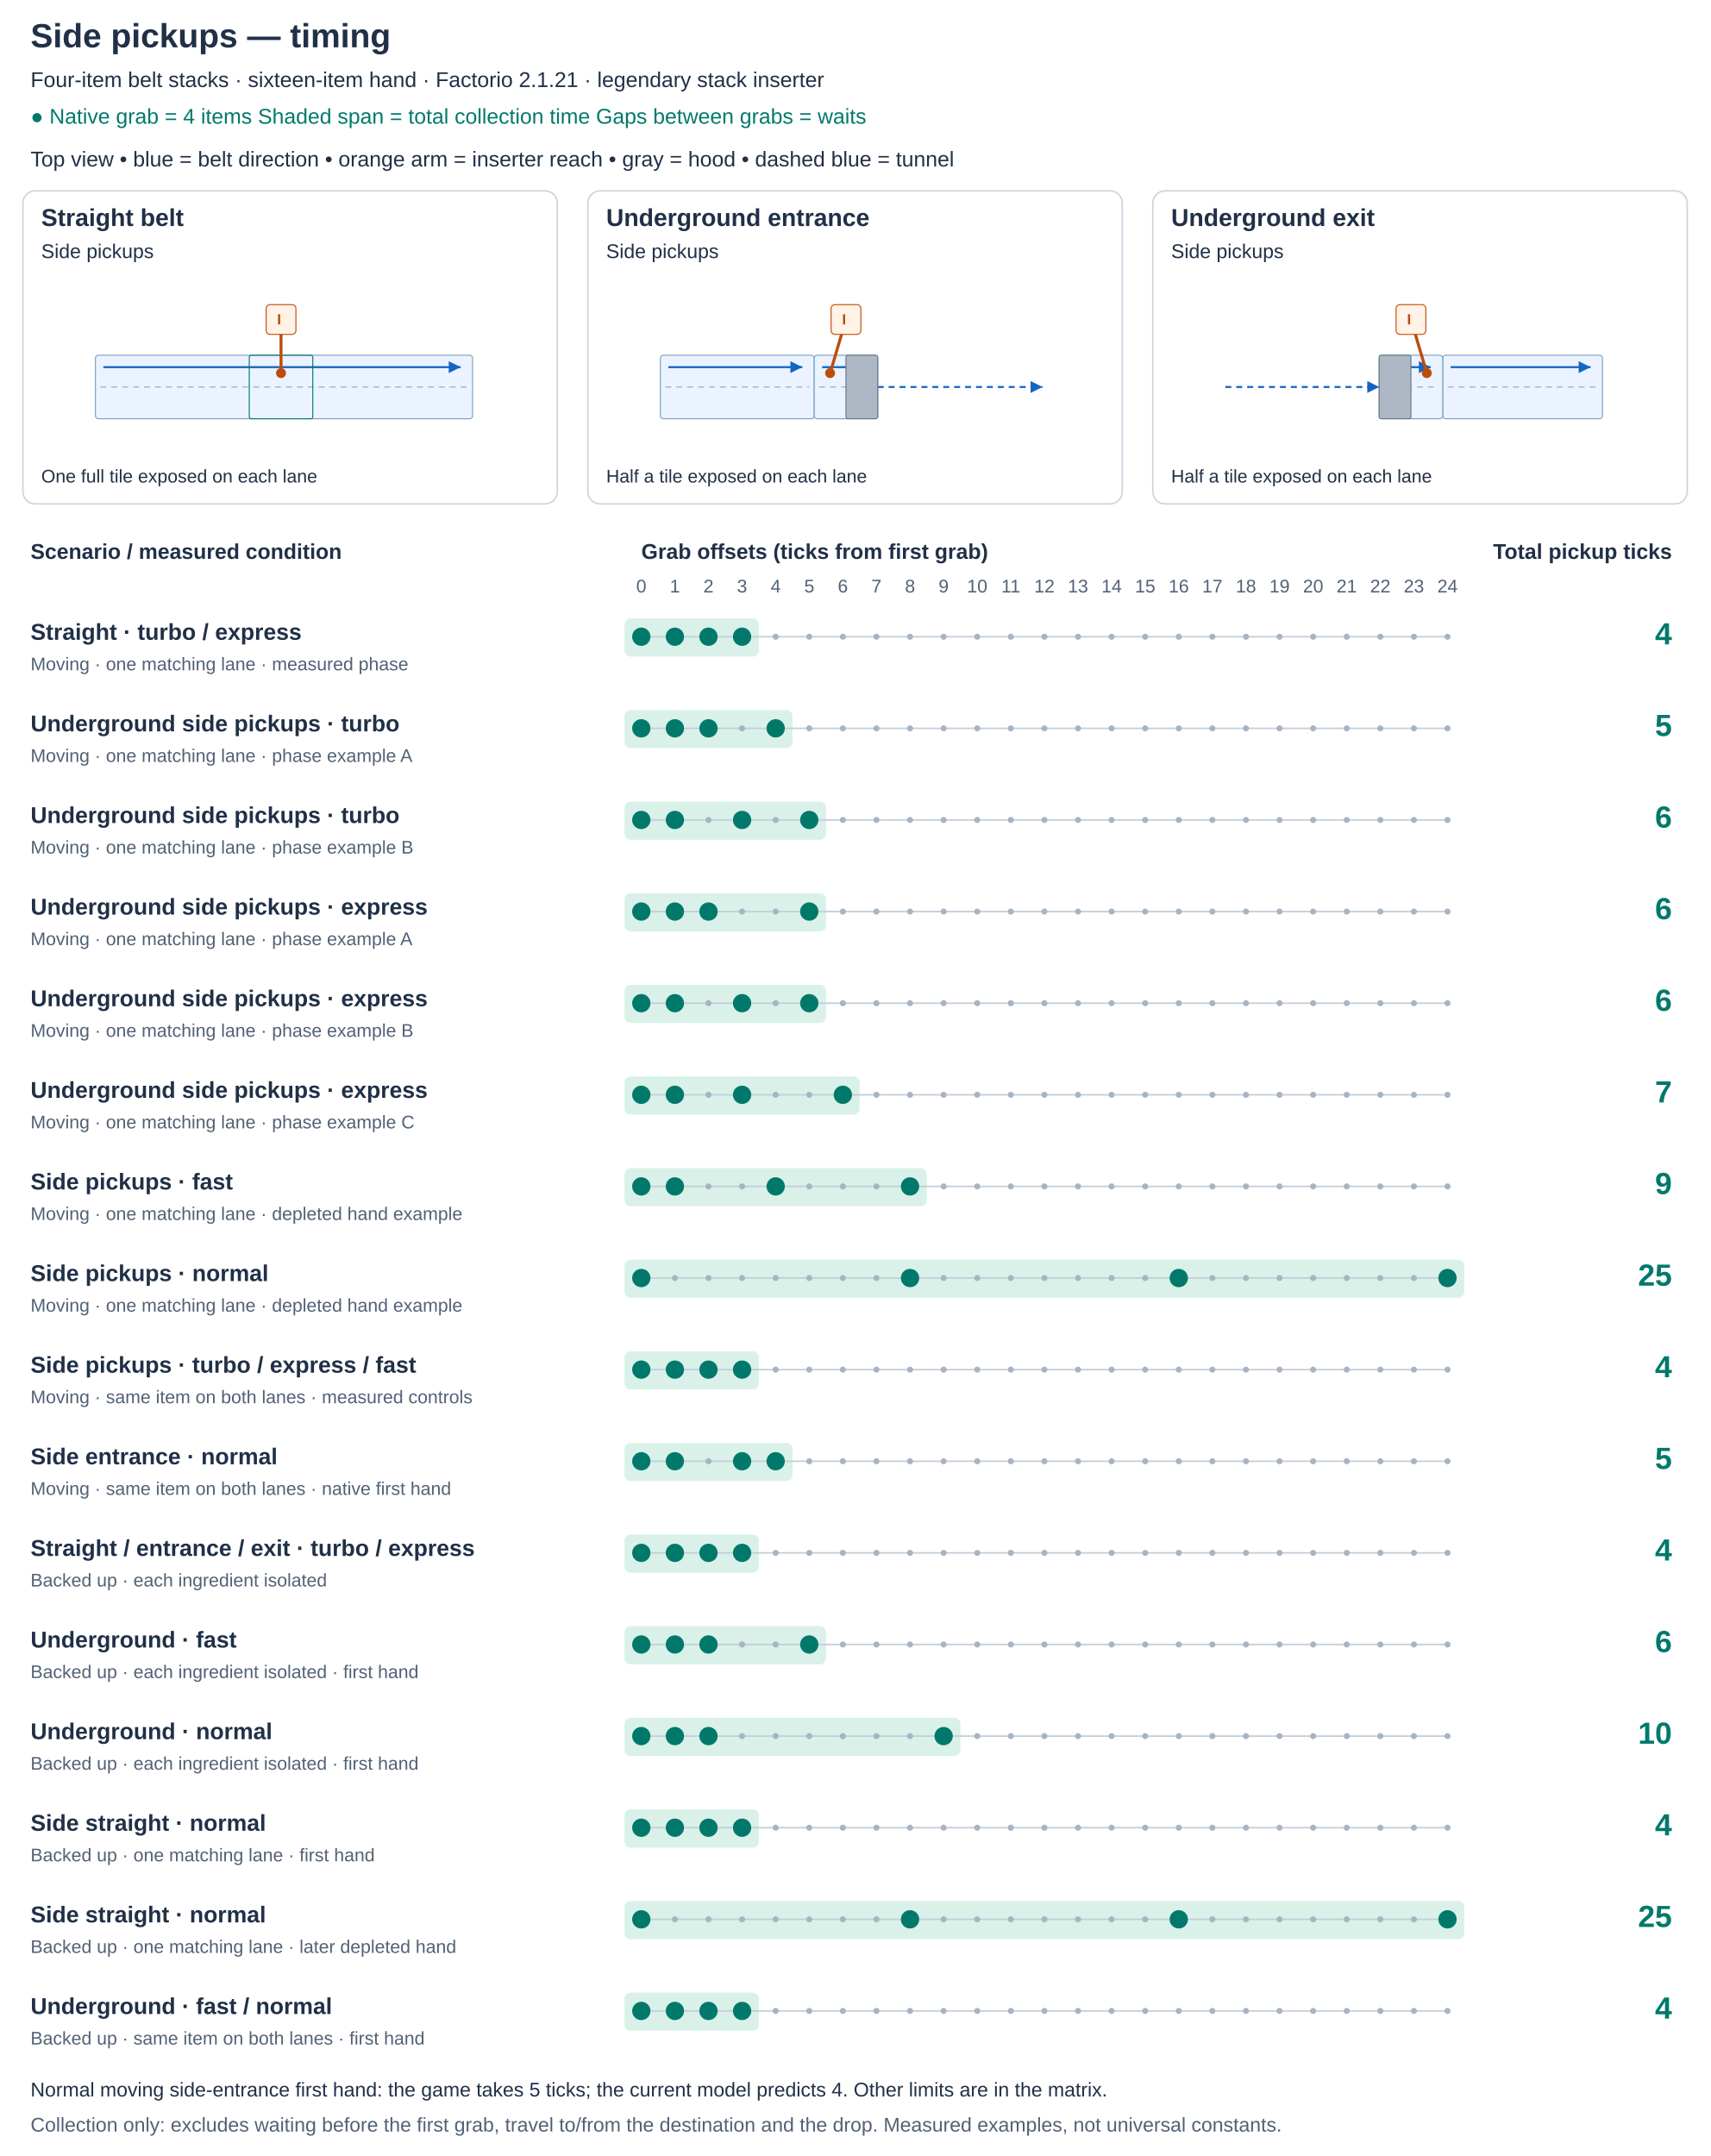
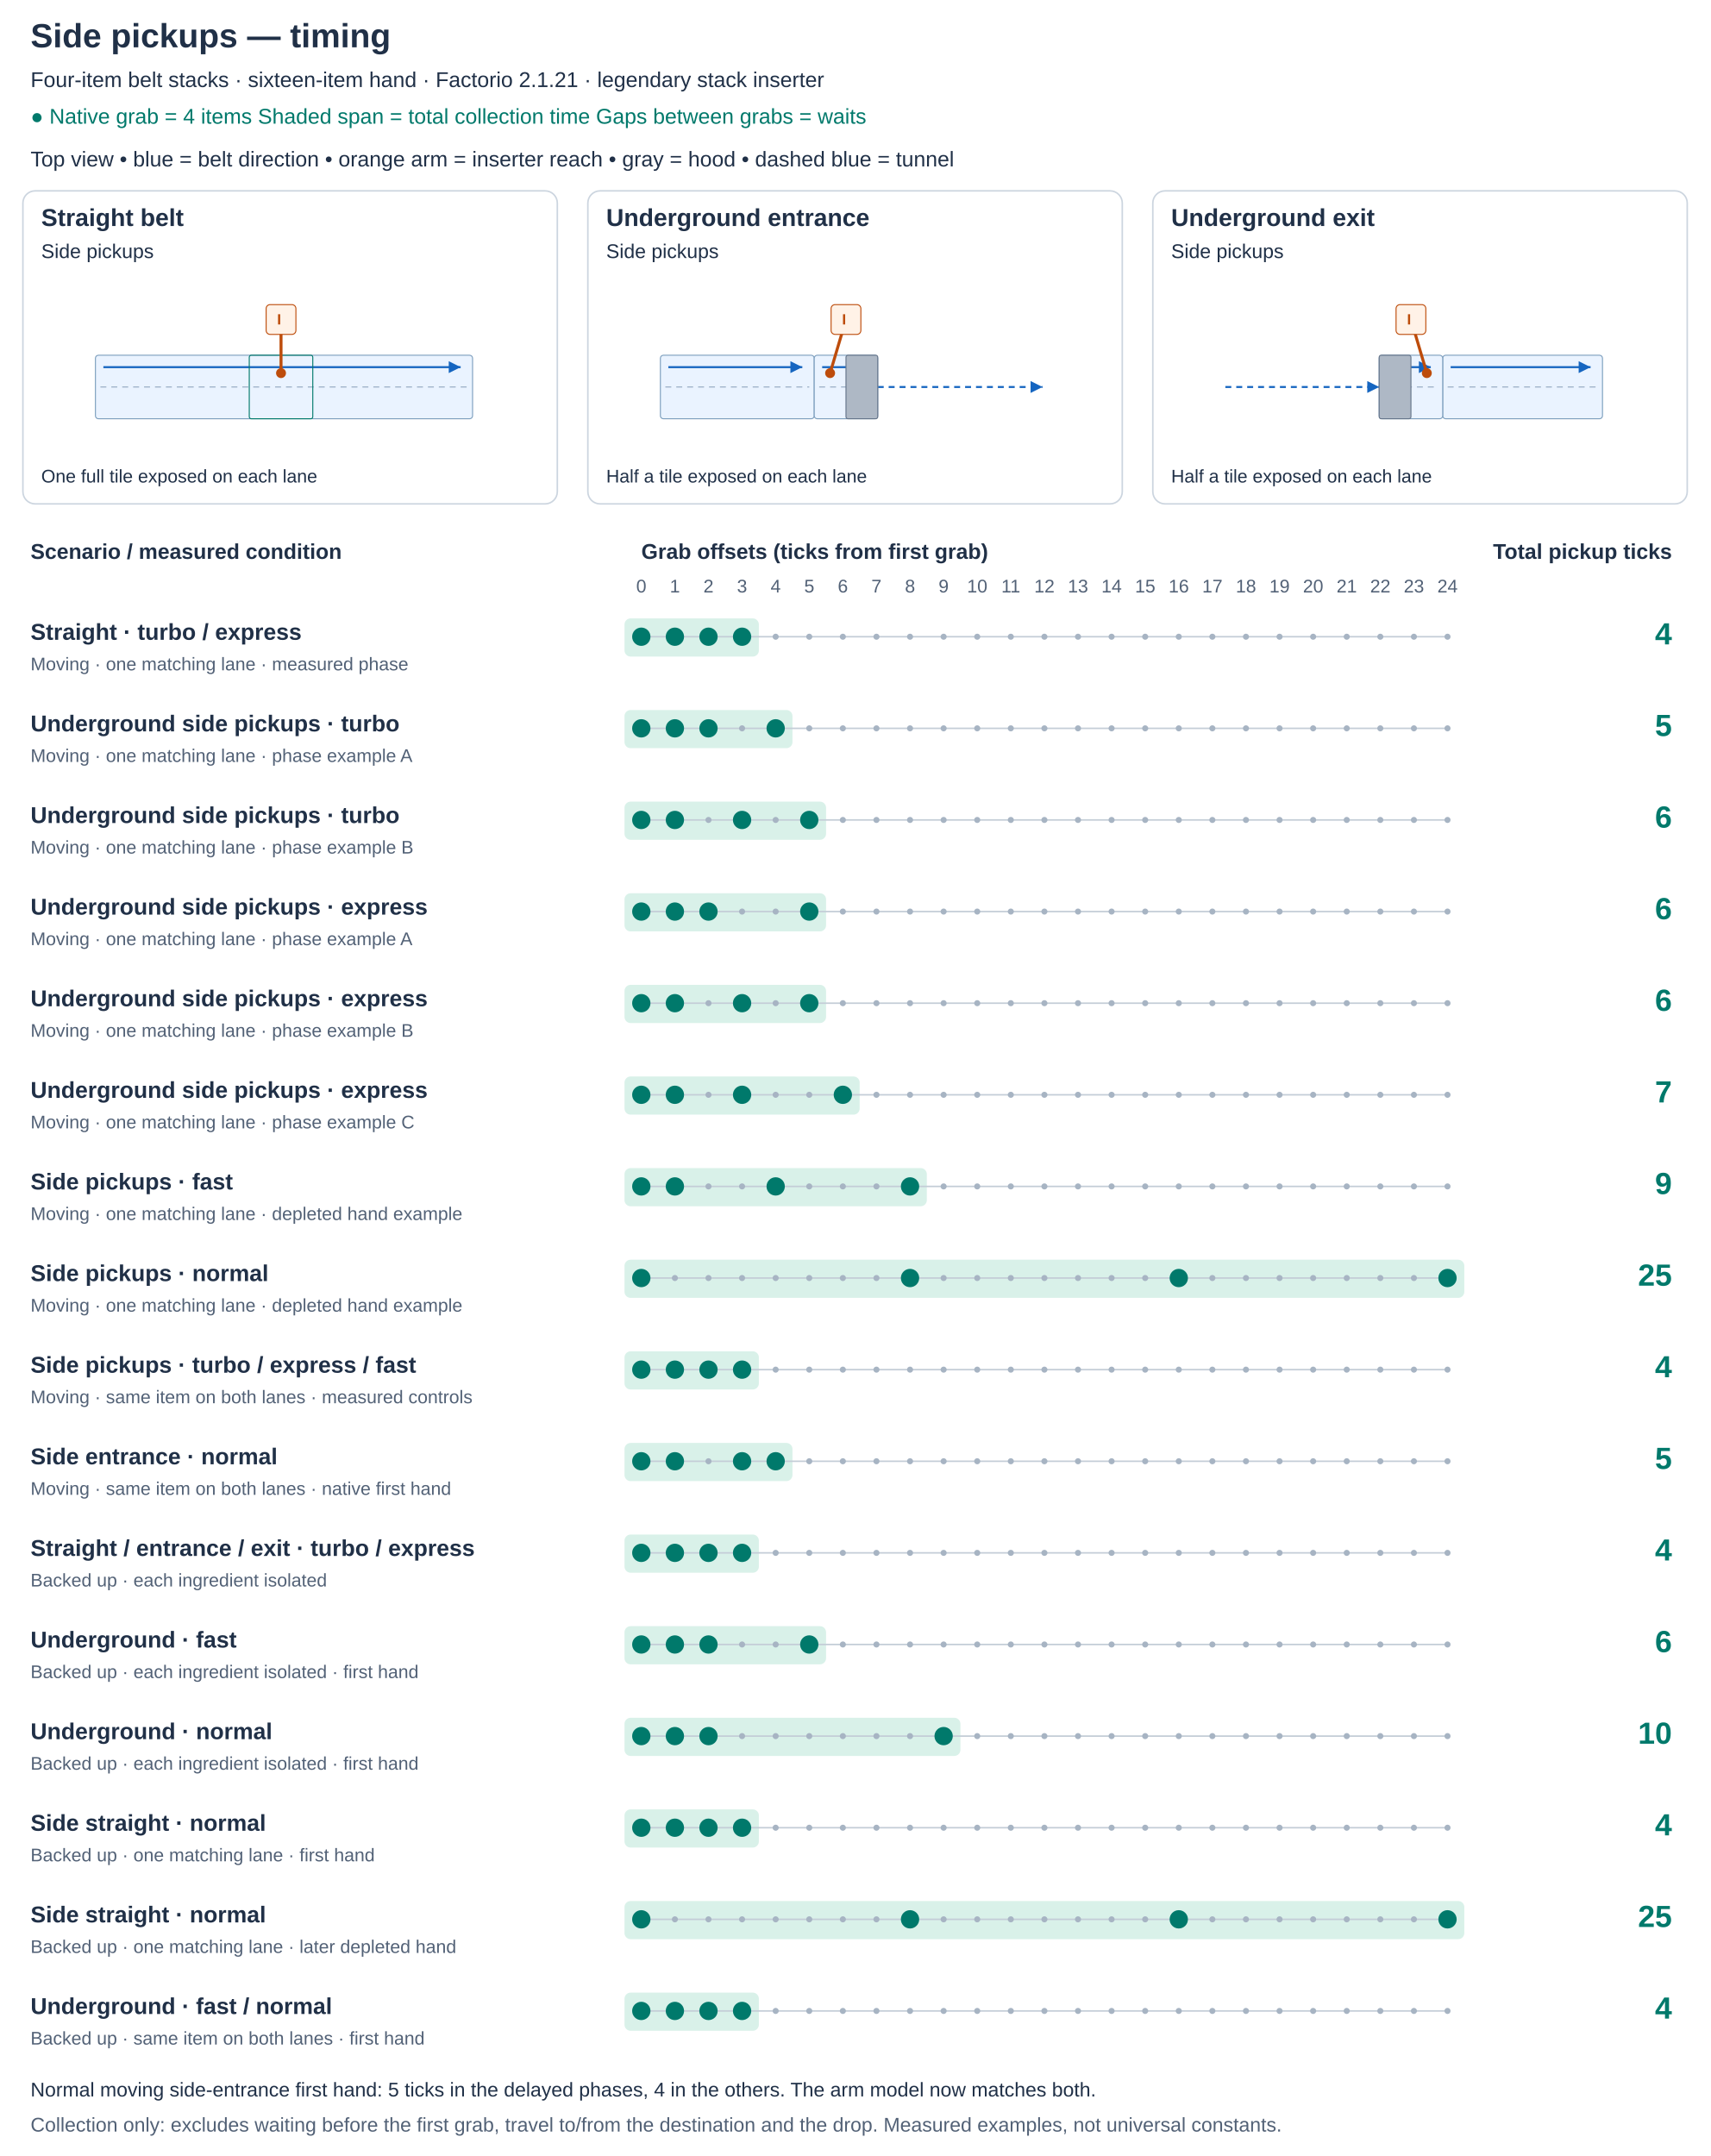
<svg xmlns="http://www.w3.org/2000/svg" width="1120" height="1412" viewBox="0 0 1120 1412" role="img" aria-labelledby="title desc">
  <style>
    /* Transparent canvas; light colors below remain the fallback for static renderers. */
    @media (prefers-color-scheme: dark) {
      [fill="#00796b"] { fill: #56d4b0; }
      [fill="#1565c0"] { fill: #79b8ff; }
      [fill="#203047"] { fill: #e6edf3; }
      [fill="#526176"] { fill: #b3c0d0; }
      [fill="#a7b4c3"] { fill: #8c9caf; }
      [fill="#aeb8c5"] { fill: #48566b; }
      [fill="#bd4c0b"] { fill: #ffab70; }
      [fill="#d9f1e9"] { fill: #123e34; }
      [fill="#eaf3ff"] { fill: #182c44; }
      [fill="#fff2e7"] { fill: #36271d; }
      [stroke="#00796b"] { stroke: #56d4b0; }
      [stroke="#1565c0"] { stroke: #79b8ff; }
      [stroke="#65758a"] { stroke: #8c9caf; }
      [stroke="#7c9ebd"] { stroke: #67819b; }
      [stroke="#91a8bf"] { stroke: #6f859d; }
      [stroke="#bd4c0b"] { stroke: #ffab70; }
      [stroke="#c4cdd7"] { stroke: #536479; }
      [stroke="#ccd5df"] { stroke: #40516a; }
    }
  </style>
  <defs>
    <marker id="flow" markerWidth="7" markerHeight="7" refX="6" refY="3" orient="auto">
      <path d="M0 0 L6 3 L0 6" fill="#1565c0" />
    </marker>
    <marker id="reach" markerWidth="7" markerHeight="7" refX="6" refY="3" orient="auto">
      <path d="M0 0 L6 3 L0 6" fill="#bd4c0b" />
    </marker>
  </defs>
  <g font-family="Arial, Helvetica, sans-serif">
    <text x="20" y="31" font-size="22" fill="#203047" font-weight="bold">Side pickups — timing</text>
    <text x="20" y="57" font-size="14" fill="#203047" font-weight="normal">Four-item belt stacks · sixteen-item hand · Factorio 2.1.21 · legendary stack inserter</text>
    <text x="20" y="81" font-size="14" fill="#00796b" font-weight="normal">● Native grab = 4 items     Shaded span = total collection time     Gaps between grabs = waits</text>
    <g data-layout-diagrams="true">
      <text x="20" y="109" font-size="14" fill="#203047" font-weight="normal">Top view • blue = belt direction • orange arm = inserter reach • gray = hood • dashed blue = tunnel</text>
      <g transform="translate(15 125)">
        <rect width="350" height="205" rx="8" fill="none" stroke="#ccd5df" />
        <text x="12" y="23" font-size="16" fill="#203047" font-weight="bold">Straight belt</text>
        <text x="12" y="44" font-size="13" fill="#203047" font-weight="normal">Side pickups</text>
        <g transform="translate(2 42) scale(0.65)">
          <rect x="70" y="101" width="380" height="64" rx="3" fill="#eaf3ff" stroke="#7c9ebd" />
          <path d="M75 133.0 L445 133.0" fill="none" stroke="#91a8bf" stroke-width="1" stroke-dasharray="6 5" />
          <path d="M78 113 L438 113" fill="none" stroke="#1565c0" stroke-width="2" marker-end="url(#flow)" />
          <rect x="225" y="101" width="64" height="64" rx="2" fill="none" stroke="#00796b" />
          <path d="M257 65 L257 119" fill="none" stroke="#bd4c0b" stroke-width="3" />
          <circle cx="257" cy="119" r="5" fill="#bd4c0b" />
          <rect x="242" y="50" width="30" height="30" rx="4" fill="#fff2e7" stroke="#bd4c0b" />
          <text x="253" y="70" font-size="15" fill="#bd4c0b" font-weight="bold">I</text>
        </g>
        <text x="12" y="191" font-size="12" fill="#203047" font-weight="normal">One full tile exposed on each lane</text>
      </g>
      <g transform="translate(385 125)">
        <rect width="350" height="205" rx="8" fill="none" stroke="#ccd5df" />
        <text x="12" y="23" font-size="16" fill="#203047" font-weight="bold">Underground entrance</text>
        <text x="12" y="44" font-size="13" fill="#203047" font-weight="normal">Side pickups</text>
        <g transform="translate(2 42) scale(0.65)">
          <rect x="70" y="101" width="155" height="64" rx="3" fill="#eaf3ff" stroke="#7c9ebd" />
          <path d="M75 133.0 L220 133.0" fill="none" stroke="#91a8bf" stroke-width="1" stroke-dasharray="6 5" />
          <path d="M78 113 L213 113" fill="none" stroke="#1565c0" stroke-width="2" marker-end="url(#flow)" />
          <path d="M289 133 L455 133" fill="none" stroke="#1565c0" stroke-width="2" stroke-dasharray="6 5" marker-end="url(#flow)" />
          <rect x="225" y="101" width="64" height="64" rx="3" fill="#eaf3ff" stroke="#7c9ebd" />
          <path d="M230 133.0 L284 133.0" fill="none" stroke="#91a8bf" stroke-width="1" stroke-dasharray="6 5" />
          <path d="M233 113 L277 113" fill="none" stroke="#1565c0" stroke-width="2" marker-end="url(#flow)" />
          <rect x="257" y="101" width="32" height="64" rx="2" fill="#aeb8c5" stroke="#65758a" />
          <path d="M257 65 L241 119" fill="none" stroke="#bd4c0b" stroke-width="3" />
          <circle cx="241" cy="119" r="5" fill="#bd4c0b" />
          <rect x="242" y="50" width="30" height="30" rx="4" fill="#fff2e7" stroke="#bd4c0b" />
          <text x="253" y="70" font-size="15" fill="#bd4c0b" font-weight="bold">I</text>
        </g>
        <text x="12" y="191" font-size="12" fill="#203047" font-weight="normal">Half a tile exposed on each lane</text>
      </g>
      <g transform="translate(755 125)">
        <rect width="350" height="205" rx="8" fill="none" stroke="#ccd5df" />
        <text x="12" y="23" font-size="16" fill="#203047" font-weight="bold">Underground exit</text>
        <text x="12" y="44" font-size="13" fill="#203047" font-weight="normal">Side pickups</text>
        <g transform="translate(2 42) scale(0.65)">
          <path d="M70 133 L225 133" fill="none" stroke="#1565c0" stroke-width="2" stroke-dasharray="6 5" marker-end="url(#flow)" />
          <rect x="289" y="101" width="161" height="64" rx="3" fill="#eaf3ff" stroke="#7c9ebd" />
          <path d="M294 133.0 L445 133.0" fill="none" stroke="#91a8bf" stroke-width="1" stroke-dasharray="6 5" />
          <path d="M297 113 L438 113" fill="none" stroke="#1565c0" stroke-width="2" marker-end="url(#flow)" />
          <rect x="225" y="101" width="64" height="64" rx="3" fill="#eaf3ff" stroke="#7c9ebd" />
          <path d="M230 133.0 L284 133.0" fill="none" stroke="#91a8bf" stroke-width="1" stroke-dasharray="6 5" />
          <path d="M233 113 L277 113" fill="none" stroke="#1565c0" stroke-width="2" marker-end="url(#flow)" />
          <rect x="225" y="101" width="32" height="64" rx="2" fill="#aeb8c5" stroke="#65758a" />
          <path d="M257 65 L273 119" fill="none" stroke="#bd4c0b" stroke-width="3" />
          <circle cx="273" cy="119" r="5" fill="#bd4c0b" />
          <rect x="242" y="50" width="30" height="30" rx="4" fill="#fff2e7" stroke="#bd4c0b" />
          <text x="253" y="70" font-size="15" fill="#bd4c0b" font-weight="bold">I</text>
        </g>
        <text x="12" y="191" font-size="12" fill="#203047" font-weight="normal">Half a tile exposed on each lane</text>
      </g>
    </g>
    <g transform="translate(0 255)">
      <text x="20" y="111" font-size="14" fill="#203047" font-weight="bold">Scenario / measured condition</text>
      <text x="420" y="111" font-size="14" fill="#203047" font-weight="bold">Grab offsets (ticks from first grab)</text>
      <text x="1095" y="111" font-size="14" fill="#203047" font-weight="bold" text-anchor="end">Total pickup ticks</text>
      <text x="420" y="133" font-size="12" fill="#526176" font-weight="normal" text-anchor="middle">0</text>
      <text x="442" y="133" font-size="12" fill="#526176" font-weight="normal" text-anchor="middle">1</text>
      <text x="464" y="133" font-size="12" fill="#526176" font-weight="normal" text-anchor="middle">2</text>
      <text x="486" y="133" font-size="12" fill="#526176" font-weight="normal" text-anchor="middle">3</text>
      <text x="508" y="133" font-size="12" fill="#526176" font-weight="normal" text-anchor="middle">4</text>
      <text x="530" y="133" font-size="12" fill="#526176" font-weight="normal" text-anchor="middle">5</text>
      <text x="552" y="133" font-size="12" fill="#526176" font-weight="normal" text-anchor="middle">6</text>
      <text x="574" y="133" font-size="12" fill="#526176" font-weight="normal" text-anchor="middle">7</text>
      <text x="596" y="133" font-size="12" fill="#526176" font-weight="normal" text-anchor="middle">8</text>
      <text x="618" y="133" font-size="12" fill="#526176" font-weight="normal" text-anchor="middle">9</text>
      <text x="640" y="133" font-size="12" fill="#526176" font-weight="normal" text-anchor="middle">10</text>
      <text x="662" y="133" font-size="12" fill="#526176" font-weight="normal" text-anchor="middle">11</text>
      <text x="684" y="133" font-size="12" fill="#526176" font-weight="normal" text-anchor="middle">12</text>
      <text x="706" y="133" font-size="12" fill="#526176" font-weight="normal" text-anchor="middle">13</text>
      <text x="728" y="133" font-size="12" fill="#526176" font-weight="normal" text-anchor="middle">14</text>
      <text x="750" y="133" font-size="12" fill="#526176" font-weight="normal" text-anchor="middle">15</text>
      <text x="772" y="133" font-size="12" fill="#526176" font-weight="normal" text-anchor="middle">16</text>
      <text x="794" y="133" font-size="12" fill="#526176" font-weight="normal" text-anchor="middle">17</text>
      <text x="816" y="133" font-size="12" fill="#526176" font-weight="normal" text-anchor="middle">18</text>
      <text x="838" y="133" font-size="12" fill="#526176" font-weight="normal" text-anchor="middle">19</text>
      <text x="860" y="133" font-size="12" fill="#526176" font-weight="normal" text-anchor="middle">20</text>
      <text x="882" y="133" font-size="12" fill="#526176" font-weight="normal" text-anchor="middle">21</text>
      <text x="904" y="133" font-size="12" fill="#526176" font-weight="normal" text-anchor="middle">22</text>
      <text x="926" y="133" font-size="12" fill="#526176" font-weight="normal" text-anchor="middle">23</text>
      <text x="948" y="133" font-size="12" fill="#526176" font-weight="normal" text-anchor="middle">24</text>
      <g data-offsets="0,1,2,3" data-total="4">
        <text x="20" y="164" font-size="15" fill="#203047" font-weight="bold">Straight · turbo / express</text>
        <text x="20" y="184" font-size="12" fill="#526176" font-weight="normal">Moving · one matching lane · measured phase</text>
        <rect x="409" y="150" width="88" height="25" rx="4" fill="#d9f1e9" />
        <path d="M420 162 H948" stroke="#c4cdd7" stroke-width="1" />
        <circle cx="420" cy="162" r="2" fill="#a7b4c3" />
        <circle cx="442" cy="162" r="2" fill="#a7b4c3" />
        <circle cx="464" cy="162" r="2" fill="#a7b4c3" />
        <circle cx="486" cy="162" r="2" fill="#a7b4c3" />
        <circle cx="508" cy="162" r="2" fill="#a7b4c3" />
        <circle cx="530" cy="162" r="2" fill="#a7b4c3" />
        <circle cx="552" cy="162" r="2" fill="#a7b4c3" />
        <circle cx="574" cy="162" r="2" fill="#a7b4c3" />
        <circle cx="596" cy="162" r="2" fill="#a7b4c3" />
        <circle cx="618" cy="162" r="2" fill="#a7b4c3" />
        <circle cx="640" cy="162" r="2" fill="#a7b4c3" />
        <circle cx="662" cy="162" r="2" fill="#a7b4c3" />
        <circle cx="684" cy="162" r="2" fill="#a7b4c3" />
        <circle cx="706" cy="162" r="2" fill="#a7b4c3" />
        <circle cx="728" cy="162" r="2" fill="#a7b4c3" />
        <circle cx="750" cy="162" r="2" fill="#a7b4c3" />
        <circle cx="772" cy="162" r="2" fill="#a7b4c3" />
        <circle cx="794" cy="162" r="2" fill="#a7b4c3" />
        <circle cx="816" cy="162" r="2" fill="#a7b4c3" />
        <circle cx="838" cy="162" r="2" fill="#a7b4c3" />
        <circle cx="860" cy="162" r="2" fill="#a7b4c3" />
        <circle cx="882" cy="162" r="2" fill="#a7b4c3" />
        <circle cx="904" cy="162" r="2" fill="#a7b4c3" />
        <circle cx="926" cy="162" r="2" fill="#a7b4c3" />
        <circle cx="948" cy="162" r="2" fill="#a7b4c3" />
        <circle cx="420" cy="162" r="6" fill="#00796b" />
        <circle cx="442" cy="162" r="6" fill="#00796b" />
        <circle cx="464" cy="162" r="6" fill="#00796b" />
        <circle cx="486" cy="162" r="6" fill="#00796b" />
        <text x="1095" y="167" font-size="20" fill="#00796b" font-weight="bold" text-anchor="end">4</text>
      </g>
      <g data-offsets="0,1,2,4" data-total="5">
        <text x="20" y="224" font-size="15" fill="#203047" font-weight="bold">Underground side pickups · turbo</text>
        <text x="20" y="244" font-size="12" fill="#526176" font-weight="normal">Moving · one matching lane · phase example A</text>
        <rect x="409" y="210" width="110" height="25" rx="4" fill="#d9f1e9" />
        <path d="M420 222 H948" stroke="#c4cdd7" stroke-width="1" />
        <circle cx="420" cy="222" r="2" fill="#a7b4c3" />
        <circle cx="442" cy="222" r="2" fill="#a7b4c3" />
        <circle cx="464" cy="222" r="2" fill="#a7b4c3" />
        <circle cx="486" cy="222" r="2" fill="#a7b4c3" />
        <circle cx="508" cy="222" r="2" fill="#a7b4c3" />
        <circle cx="530" cy="222" r="2" fill="#a7b4c3" />
        <circle cx="552" cy="222" r="2" fill="#a7b4c3" />
        <circle cx="574" cy="222" r="2" fill="#a7b4c3" />
        <circle cx="596" cy="222" r="2" fill="#a7b4c3" />
        <circle cx="618" cy="222" r="2" fill="#a7b4c3" />
        <circle cx="640" cy="222" r="2" fill="#a7b4c3" />
        <circle cx="662" cy="222" r="2" fill="#a7b4c3" />
        <circle cx="684" cy="222" r="2" fill="#a7b4c3" />
        <circle cx="706" cy="222" r="2" fill="#a7b4c3" />
        <circle cx="728" cy="222" r="2" fill="#a7b4c3" />
        <circle cx="750" cy="222" r="2" fill="#a7b4c3" />
        <circle cx="772" cy="222" r="2" fill="#a7b4c3" />
        <circle cx="794" cy="222" r="2" fill="#a7b4c3" />
        <circle cx="816" cy="222" r="2" fill="#a7b4c3" />
        <circle cx="838" cy="222" r="2" fill="#a7b4c3" />
        <circle cx="860" cy="222" r="2" fill="#a7b4c3" />
        <circle cx="882" cy="222" r="2" fill="#a7b4c3" />
        <circle cx="904" cy="222" r="2" fill="#a7b4c3" />
        <circle cx="926" cy="222" r="2" fill="#a7b4c3" />
        <circle cx="948" cy="222" r="2" fill="#a7b4c3" />
        <circle cx="420" cy="222" r="6" fill="#00796b" />
        <circle cx="442" cy="222" r="6" fill="#00796b" />
        <circle cx="464" cy="222" r="6" fill="#00796b" />
        <circle cx="508" cy="222" r="6" fill="#00796b" />
        <text x="1095" y="227" font-size="20" fill="#00796b" font-weight="bold" text-anchor="end">5</text>
      </g>
      <g data-offsets="0,1,3,5" data-total="6">
        <text x="20" y="284" font-size="15" fill="#203047" font-weight="bold">Underground side pickups · turbo</text>
        <text x="20" y="304" font-size="12" fill="#526176" font-weight="normal">Moving · one matching lane · phase example B</text>
        <rect x="409" y="270" width="132" height="25" rx="4" fill="#d9f1e9" />
        <path d="M420 282 H948" stroke="#c4cdd7" stroke-width="1" />
        <circle cx="420" cy="282" r="2" fill="#a7b4c3" />
        <circle cx="442" cy="282" r="2" fill="#a7b4c3" />
        <circle cx="464" cy="282" r="2" fill="#a7b4c3" />
        <circle cx="486" cy="282" r="2" fill="#a7b4c3" />
        <circle cx="508" cy="282" r="2" fill="#a7b4c3" />
        <circle cx="530" cy="282" r="2" fill="#a7b4c3" />
        <circle cx="552" cy="282" r="2" fill="#a7b4c3" />
        <circle cx="574" cy="282" r="2" fill="#a7b4c3" />
        <circle cx="596" cy="282" r="2" fill="#a7b4c3" />
        <circle cx="618" cy="282" r="2" fill="#a7b4c3" />
        <circle cx="640" cy="282" r="2" fill="#a7b4c3" />
        <circle cx="662" cy="282" r="2" fill="#a7b4c3" />
        <circle cx="684" cy="282" r="2" fill="#a7b4c3" />
        <circle cx="706" cy="282" r="2" fill="#a7b4c3" />
        <circle cx="728" cy="282" r="2" fill="#a7b4c3" />
        <circle cx="750" cy="282" r="2" fill="#a7b4c3" />
        <circle cx="772" cy="282" r="2" fill="#a7b4c3" />
        <circle cx="794" cy="282" r="2" fill="#a7b4c3" />
        <circle cx="816" cy="282" r="2" fill="#a7b4c3" />
        <circle cx="838" cy="282" r="2" fill="#a7b4c3" />
        <circle cx="860" cy="282" r="2" fill="#a7b4c3" />
        <circle cx="882" cy="282" r="2" fill="#a7b4c3" />
        <circle cx="904" cy="282" r="2" fill="#a7b4c3" />
        <circle cx="926" cy="282" r="2" fill="#a7b4c3" />
        <circle cx="948" cy="282" r="2" fill="#a7b4c3" />
        <circle cx="420" cy="282" r="6" fill="#00796b" />
        <circle cx="442" cy="282" r="6" fill="#00796b" />
        <circle cx="486" cy="282" r="6" fill="#00796b" />
        <circle cx="530" cy="282" r="6" fill="#00796b" />
        <text x="1095" y="287" font-size="20" fill="#00796b" font-weight="bold" text-anchor="end">6</text>
      </g>
      <g data-offsets="0,1,2,5" data-total="6">
        <text x="20" y="344" font-size="15" fill="#203047" font-weight="bold">Underground side pickups · express</text>
        <text x="20" y="364" font-size="12" fill="#526176" font-weight="normal">Moving · one matching lane · phase example A</text>
        <rect x="409" y="330" width="132" height="25" rx="4" fill="#d9f1e9" />
        <path d="M420 342 H948" stroke="#c4cdd7" stroke-width="1" />
        <circle cx="420" cy="342" r="2" fill="#a7b4c3" />
        <circle cx="442" cy="342" r="2" fill="#a7b4c3" />
        <circle cx="464" cy="342" r="2" fill="#a7b4c3" />
        <circle cx="486" cy="342" r="2" fill="#a7b4c3" />
        <circle cx="508" cy="342" r="2" fill="#a7b4c3" />
        <circle cx="530" cy="342" r="2" fill="#a7b4c3" />
        <circle cx="552" cy="342" r="2" fill="#a7b4c3" />
        <circle cx="574" cy="342" r="2" fill="#a7b4c3" />
        <circle cx="596" cy="342" r="2" fill="#a7b4c3" />
        <circle cx="618" cy="342" r="2" fill="#a7b4c3" />
        <circle cx="640" cy="342" r="2" fill="#a7b4c3" />
        <circle cx="662" cy="342" r="2" fill="#a7b4c3" />
        <circle cx="684" cy="342" r="2" fill="#a7b4c3" />
        <circle cx="706" cy="342" r="2" fill="#a7b4c3" />
        <circle cx="728" cy="342" r="2" fill="#a7b4c3" />
        <circle cx="750" cy="342" r="2" fill="#a7b4c3" />
        <circle cx="772" cy="342" r="2" fill="#a7b4c3" />
        <circle cx="794" cy="342" r="2" fill="#a7b4c3" />
        <circle cx="816" cy="342" r="2" fill="#a7b4c3" />
        <circle cx="838" cy="342" r="2" fill="#a7b4c3" />
        <circle cx="860" cy="342" r="2" fill="#a7b4c3" />
        <circle cx="882" cy="342" r="2" fill="#a7b4c3" />
        <circle cx="904" cy="342" r="2" fill="#a7b4c3" />
        <circle cx="926" cy="342" r="2" fill="#a7b4c3" />
        <circle cx="948" cy="342" r="2" fill="#a7b4c3" />
        <circle cx="420" cy="342" r="6" fill="#00796b" />
        <circle cx="442" cy="342" r="6" fill="#00796b" />
        <circle cx="464" cy="342" r="6" fill="#00796b" />
        <circle cx="530" cy="342" r="6" fill="#00796b" />
        <text x="1095" y="347" font-size="20" fill="#00796b" font-weight="bold" text-anchor="end">6</text>
      </g>
      <g data-offsets="0,1,3,5" data-total="6">
        <text x="20" y="404" font-size="15" fill="#203047" font-weight="bold">Underground side pickups · express</text>
        <text x="20" y="424" font-size="12" fill="#526176" font-weight="normal">Moving · one matching lane · phase example B</text>
        <rect x="409" y="390" width="132" height="25" rx="4" fill="#d9f1e9" />
        <path d="M420 402 H948" stroke="#c4cdd7" stroke-width="1" />
        <circle cx="420" cy="402" r="2" fill="#a7b4c3" />
        <circle cx="442" cy="402" r="2" fill="#a7b4c3" />
        <circle cx="464" cy="402" r="2" fill="#a7b4c3" />
        <circle cx="486" cy="402" r="2" fill="#a7b4c3" />
        <circle cx="508" cy="402" r="2" fill="#a7b4c3" />
        <circle cx="530" cy="402" r="2" fill="#a7b4c3" />
        <circle cx="552" cy="402" r="2" fill="#a7b4c3" />
        <circle cx="574" cy="402" r="2" fill="#a7b4c3" />
        <circle cx="596" cy="402" r="2" fill="#a7b4c3" />
        <circle cx="618" cy="402" r="2" fill="#a7b4c3" />
        <circle cx="640" cy="402" r="2" fill="#a7b4c3" />
        <circle cx="662" cy="402" r="2" fill="#a7b4c3" />
        <circle cx="684" cy="402" r="2" fill="#a7b4c3" />
        <circle cx="706" cy="402" r="2" fill="#a7b4c3" />
        <circle cx="728" cy="402" r="2" fill="#a7b4c3" />
        <circle cx="750" cy="402" r="2" fill="#a7b4c3" />
        <circle cx="772" cy="402" r="2" fill="#a7b4c3" />
        <circle cx="794" cy="402" r="2" fill="#a7b4c3" />
        <circle cx="816" cy="402" r="2" fill="#a7b4c3" />
        <circle cx="838" cy="402" r="2" fill="#a7b4c3" />
        <circle cx="860" cy="402" r="2" fill="#a7b4c3" />
        <circle cx="882" cy="402" r="2" fill="#a7b4c3" />
        <circle cx="904" cy="402" r="2" fill="#a7b4c3" />
        <circle cx="926" cy="402" r="2" fill="#a7b4c3" />
        <circle cx="948" cy="402" r="2" fill="#a7b4c3" />
        <circle cx="420" cy="402" r="6" fill="#00796b" />
        <circle cx="442" cy="402" r="6" fill="#00796b" />
        <circle cx="486" cy="402" r="6" fill="#00796b" />
        <circle cx="530" cy="402" r="6" fill="#00796b" />
        <text x="1095" y="407" font-size="20" fill="#00796b" font-weight="bold" text-anchor="end">6</text>
      </g>
      <g data-offsets="0,1,3,6" data-total="7">
        <text x="20" y="464" font-size="15" fill="#203047" font-weight="bold">Underground side pickups · express</text>
        <text x="20" y="484" font-size="12" fill="#526176" font-weight="normal">Moving · one matching lane · phase example C</text>
        <rect x="409" y="450" width="154" height="25" rx="4" fill="#d9f1e9" />
        <path d="M420 462 H948" stroke="#c4cdd7" stroke-width="1" />
        <circle cx="420" cy="462" r="2" fill="#a7b4c3" />
        <circle cx="442" cy="462" r="2" fill="#a7b4c3" />
        <circle cx="464" cy="462" r="2" fill="#a7b4c3" />
        <circle cx="486" cy="462" r="2" fill="#a7b4c3" />
        <circle cx="508" cy="462" r="2" fill="#a7b4c3" />
        <circle cx="530" cy="462" r="2" fill="#a7b4c3" />
        <circle cx="552" cy="462" r="2" fill="#a7b4c3" />
        <circle cx="574" cy="462" r="2" fill="#a7b4c3" />
        <circle cx="596" cy="462" r="2" fill="#a7b4c3" />
        <circle cx="618" cy="462" r="2" fill="#a7b4c3" />
        <circle cx="640" cy="462" r="2" fill="#a7b4c3" />
        <circle cx="662" cy="462" r="2" fill="#a7b4c3" />
        <circle cx="684" cy="462" r="2" fill="#a7b4c3" />
        <circle cx="706" cy="462" r="2" fill="#a7b4c3" />
        <circle cx="728" cy="462" r="2" fill="#a7b4c3" />
        <circle cx="750" cy="462" r="2" fill="#a7b4c3" />
        <circle cx="772" cy="462" r="2" fill="#a7b4c3" />
        <circle cx="794" cy="462" r="2" fill="#a7b4c3" />
        <circle cx="816" cy="462" r="2" fill="#a7b4c3" />
        <circle cx="838" cy="462" r="2" fill="#a7b4c3" />
        <circle cx="860" cy="462" r="2" fill="#a7b4c3" />
        <circle cx="882" cy="462" r="2" fill="#a7b4c3" />
        <circle cx="904" cy="462" r="2" fill="#a7b4c3" />
        <circle cx="926" cy="462" r="2" fill="#a7b4c3" />
        <circle cx="948" cy="462" r="2" fill="#a7b4c3" />
        <circle cx="420" cy="462" r="6" fill="#00796b" />
        <circle cx="442" cy="462" r="6" fill="#00796b" />
        <circle cx="486" cy="462" r="6" fill="#00796b" />
        <circle cx="552" cy="462" r="6" fill="#00796b" />
        <text x="1095" y="467" font-size="20" fill="#00796b" font-weight="bold" text-anchor="end">7</text>
      </g>
      <g data-offsets="0,1,4,8" data-total="9">
        <text x="20" y="524" font-size="15" fill="#203047" font-weight="bold">Side pickups · fast</text>
        <text x="20" y="544" font-size="12" fill="#526176" font-weight="normal">Moving · one matching lane · depleted hand example</text>
        <rect x="409" y="510" width="198" height="25" rx="4" fill="#d9f1e9" />
        <path d="M420 522 H948" stroke="#c4cdd7" stroke-width="1" />
        <circle cx="420" cy="522" r="2" fill="#a7b4c3" />
        <circle cx="442" cy="522" r="2" fill="#a7b4c3" />
        <circle cx="464" cy="522" r="2" fill="#a7b4c3" />
        <circle cx="486" cy="522" r="2" fill="#a7b4c3" />
        <circle cx="508" cy="522" r="2" fill="#a7b4c3" />
        <circle cx="530" cy="522" r="2" fill="#a7b4c3" />
        <circle cx="552" cy="522" r="2" fill="#a7b4c3" />
        <circle cx="574" cy="522" r="2" fill="#a7b4c3" />
        <circle cx="596" cy="522" r="2" fill="#a7b4c3" />
        <circle cx="618" cy="522" r="2" fill="#a7b4c3" />
        <circle cx="640" cy="522" r="2" fill="#a7b4c3" />
        <circle cx="662" cy="522" r="2" fill="#a7b4c3" />
        <circle cx="684" cy="522" r="2" fill="#a7b4c3" />
        <circle cx="706" cy="522" r="2" fill="#a7b4c3" />
        <circle cx="728" cy="522" r="2" fill="#a7b4c3" />
        <circle cx="750" cy="522" r="2" fill="#a7b4c3" />
        <circle cx="772" cy="522" r="2" fill="#a7b4c3" />
        <circle cx="794" cy="522" r="2" fill="#a7b4c3" />
        <circle cx="816" cy="522" r="2" fill="#a7b4c3" />
        <circle cx="838" cy="522" r="2" fill="#a7b4c3" />
        <circle cx="860" cy="522" r="2" fill="#a7b4c3" />
        <circle cx="882" cy="522" r="2" fill="#a7b4c3" />
        <circle cx="904" cy="522" r="2" fill="#a7b4c3" />
        <circle cx="926" cy="522" r="2" fill="#a7b4c3" />
        <circle cx="948" cy="522" r="2" fill="#a7b4c3" />
        <circle cx="420" cy="522" r="6" fill="#00796b" />
        <circle cx="442" cy="522" r="6" fill="#00796b" />
        <circle cx="508" cy="522" r="6" fill="#00796b" />
        <circle cx="596" cy="522" r="6" fill="#00796b" />
        <text x="1095" y="527" font-size="20" fill="#00796b" font-weight="bold" text-anchor="end">9</text>
      </g>
      <g data-offsets="0,8,16,24" data-total="25">
        <text x="20" y="584" font-size="15" fill="#203047" font-weight="bold">Side pickups · normal</text>
        <text x="20" y="604" font-size="12" fill="#526176" font-weight="normal">Moving · one matching lane · depleted hand example</text>
        <rect x="409" y="570" width="550" height="25" rx="4" fill="#d9f1e9" />
        <path d="M420 582 H948" stroke="#c4cdd7" stroke-width="1" />
        <circle cx="420" cy="582" r="2" fill="#a7b4c3" />
        <circle cx="442" cy="582" r="2" fill="#a7b4c3" />
        <circle cx="464" cy="582" r="2" fill="#a7b4c3" />
        <circle cx="486" cy="582" r="2" fill="#a7b4c3" />
        <circle cx="508" cy="582" r="2" fill="#a7b4c3" />
        <circle cx="530" cy="582" r="2" fill="#a7b4c3" />
        <circle cx="552" cy="582" r="2" fill="#a7b4c3" />
        <circle cx="574" cy="582" r="2" fill="#a7b4c3" />
        <circle cx="596" cy="582" r="2" fill="#a7b4c3" />
        <circle cx="618" cy="582" r="2" fill="#a7b4c3" />
        <circle cx="640" cy="582" r="2" fill="#a7b4c3" />
        <circle cx="662" cy="582" r="2" fill="#a7b4c3" />
        <circle cx="684" cy="582" r="2" fill="#a7b4c3" />
        <circle cx="706" cy="582" r="2" fill="#a7b4c3" />
        <circle cx="728" cy="582" r="2" fill="#a7b4c3" />
        <circle cx="750" cy="582" r="2" fill="#a7b4c3" />
        <circle cx="772" cy="582" r="2" fill="#a7b4c3" />
        <circle cx="794" cy="582" r="2" fill="#a7b4c3" />
        <circle cx="816" cy="582" r="2" fill="#a7b4c3" />
        <circle cx="838" cy="582" r="2" fill="#a7b4c3" />
        <circle cx="860" cy="582" r="2" fill="#a7b4c3" />
        <circle cx="882" cy="582" r="2" fill="#a7b4c3" />
        <circle cx="904" cy="582" r="2" fill="#a7b4c3" />
        <circle cx="926" cy="582" r="2" fill="#a7b4c3" />
        <circle cx="948" cy="582" r="2" fill="#a7b4c3" />
        <circle cx="420" cy="582" r="6" fill="#00796b" />
        <circle cx="596" cy="582" r="6" fill="#00796b" />
        <circle cx="772" cy="582" r="6" fill="#00796b" />
        <circle cx="948" cy="582" r="6" fill="#00796b" />
        <text x="1095" y="587" font-size="20" fill="#00796b" font-weight="bold" text-anchor="end">25</text>
      </g>
      <g data-offsets="0,1,2,3" data-total="4">
        <text x="20" y="644" font-size="15" fill="#203047" font-weight="bold">Side pickups · turbo / express / fast</text>
        <text x="20" y="664" font-size="12" fill="#526176" font-weight="normal">Moving · same item on both lanes · measured controls</text>
        <rect x="409" y="630" width="88" height="25" rx="4" fill="#d9f1e9" />
        <path d="M420 642 H948" stroke="#c4cdd7" stroke-width="1" />
        <circle cx="420" cy="642" r="2" fill="#a7b4c3" />
        <circle cx="442" cy="642" r="2" fill="#a7b4c3" />
        <circle cx="464" cy="642" r="2" fill="#a7b4c3" />
        <circle cx="486" cy="642" r="2" fill="#a7b4c3" />
        <circle cx="508" cy="642" r="2" fill="#a7b4c3" />
        <circle cx="530" cy="642" r="2" fill="#a7b4c3" />
        <circle cx="552" cy="642" r="2" fill="#a7b4c3" />
        <circle cx="574" cy="642" r="2" fill="#a7b4c3" />
        <circle cx="596" cy="642" r="2" fill="#a7b4c3" />
        <circle cx="618" cy="642" r="2" fill="#a7b4c3" />
        <circle cx="640" cy="642" r="2" fill="#a7b4c3" />
        <circle cx="662" cy="642" r="2" fill="#a7b4c3" />
        <circle cx="684" cy="642" r="2" fill="#a7b4c3" />
        <circle cx="706" cy="642" r="2" fill="#a7b4c3" />
        <circle cx="728" cy="642" r="2" fill="#a7b4c3" />
        <circle cx="750" cy="642" r="2" fill="#a7b4c3" />
        <circle cx="772" cy="642" r="2" fill="#a7b4c3" />
        <circle cx="794" cy="642" r="2" fill="#a7b4c3" />
        <circle cx="816" cy="642" r="2" fill="#a7b4c3" />
        <circle cx="838" cy="642" r="2" fill="#a7b4c3" />
        <circle cx="860" cy="642" r="2" fill="#a7b4c3" />
        <circle cx="882" cy="642" r="2" fill="#a7b4c3" />
        <circle cx="904" cy="642" r="2" fill="#a7b4c3" />
        <circle cx="926" cy="642" r="2" fill="#a7b4c3" />
        <circle cx="948" cy="642" r="2" fill="#a7b4c3" />
        <circle cx="420" cy="642" r="6" fill="#00796b" />
        <circle cx="442" cy="642" r="6" fill="#00796b" />
        <circle cx="464" cy="642" r="6" fill="#00796b" />
        <circle cx="486" cy="642" r="6" fill="#00796b" />
        <text x="1095" y="647" font-size="20" fill="#00796b" font-weight="bold" text-anchor="end">4</text>
      </g>
      <g data-offsets="0,1,3,4" data-total="5">
        <text x="20" y="704" font-size="15" fill="#203047" font-weight="bold">Side entrance · normal</text>
        <text x="20" y="724" font-size="12" fill="#526176" font-weight="normal">Moving · same item on both lanes · native first hand</text>
        <rect x="409" y="690" width="110" height="25" rx="4" fill="#d9f1e9" />
        <path d="M420 702 H948" stroke="#c4cdd7" stroke-width="1" />
        <circle cx="420" cy="702" r="2" fill="#a7b4c3" />
        <circle cx="442" cy="702" r="2" fill="#a7b4c3" />
        <circle cx="464" cy="702" r="2" fill="#a7b4c3" />
        <circle cx="486" cy="702" r="2" fill="#a7b4c3" />
        <circle cx="508" cy="702" r="2" fill="#a7b4c3" />
        <circle cx="530" cy="702" r="2" fill="#a7b4c3" />
        <circle cx="552" cy="702" r="2" fill="#a7b4c3" />
        <circle cx="574" cy="702" r="2" fill="#a7b4c3" />
        <circle cx="596" cy="702" r="2" fill="#a7b4c3" />
        <circle cx="618" cy="702" r="2" fill="#a7b4c3" />
        <circle cx="640" cy="702" r="2" fill="#a7b4c3" />
        <circle cx="662" cy="702" r="2" fill="#a7b4c3" />
        <circle cx="684" cy="702" r="2" fill="#a7b4c3" />
        <circle cx="706" cy="702" r="2" fill="#a7b4c3" />
        <circle cx="728" cy="702" r="2" fill="#a7b4c3" />
        <circle cx="750" cy="702" r="2" fill="#a7b4c3" />
        <circle cx="772" cy="702" r="2" fill="#a7b4c3" />
        <circle cx="794" cy="702" r="2" fill="#a7b4c3" />
        <circle cx="816" cy="702" r="2" fill="#a7b4c3" />
        <circle cx="838" cy="702" r="2" fill="#a7b4c3" />
        <circle cx="860" cy="702" r="2" fill="#a7b4c3" />
        <circle cx="882" cy="702" r="2" fill="#a7b4c3" />
        <circle cx="904" cy="702" r="2" fill="#a7b4c3" />
        <circle cx="926" cy="702" r="2" fill="#a7b4c3" />
        <circle cx="948" cy="702" r="2" fill="#a7b4c3" />
        <circle cx="420" cy="702" r="6" fill="#00796b" />
        <circle cx="442" cy="702" r="6" fill="#00796b" />
        <circle cx="486" cy="702" r="6" fill="#00796b" />
        <circle cx="508" cy="702" r="6" fill="#00796b" />
        <text x="1095" y="707" font-size="20" fill="#00796b" font-weight="bold" text-anchor="end">5</text>
      </g>
      <g data-offsets="0,1,2,3" data-total="4">
        <text x="20" y="764" font-size="15" fill="#203047" font-weight="bold">Straight / entrance / exit · turbo / express</text>
        <text x="20" y="784" font-size="12" fill="#526176" font-weight="normal">Backed up · each ingredient isolated</text>
        <rect x="409" y="750" width="88" height="25" rx="4" fill="#d9f1e9" />
        <path d="M420 762 H948" stroke="#c4cdd7" stroke-width="1" />
        <circle cx="420" cy="762" r="2" fill="#a7b4c3" />
        <circle cx="442" cy="762" r="2" fill="#a7b4c3" />
        <circle cx="464" cy="762" r="2" fill="#a7b4c3" />
        <circle cx="486" cy="762" r="2" fill="#a7b4c3" />
        <circle cx="508" cy="762" r="2" fill="#a7b4c3" />
        <circle cx="530" cy="762" r="2" fill="#a7b4c3" />
        <circle cx="552" cy="762" r="2" fill="#a7b4c3" />
        <circle cx="574" cy="762" r="2" fill="#a7b4c3" />
        <circle cx="596" cy="762" r="2" fill="#a7b4c3" />
        <circle cx="618" cy="762" r="2" fill="#a7b4c3" />
        <circle cx="640" cy="762" r="2" fill="#a7b4c3" />
        <circle cx="662" cy="762" r="2" fill="#a7b4c3" />
        <circle cx="684" cy="762" r="2" fill="#a7b4c3" />
        <circle cx="706" cy="762" r="2" fill="#a7b4c3" />
        <circle cx="728" cy="762" r="2" fill="#a7b4c3" />
        <circle cx="750" cy="762" r="2" fill="#a7b4c3" />
        <circle cx="772" cy="762" r="2" fill="#a7b4c3" />
        <circle cx="794" cy="762" r="2" fill="#a7b4c3" />
        <circle cx="816" cy="762" r="2" fill="#a7b4c3" />
        <circle cx="838" cy="762" r="2" fill="#a7b4c3" />
        <circle cx="860" cy="762" r="2" fill="#a7b4c3" />
        <circle cx="882" cy="762" r="2" fill="#a7b4c3" />
        <circle cx="904" cy="762" r="2" fill="#a7b4c3" />
        <circle cx="926" cy="762" r="2" fill="#a7b4c3" />
        <circle cx="948" cy="762" r="2" fill="#a7b4c3" />
        <circle cx="420" cy="762" r="6" fill="#00796b" />
        <circle cx="442" cy="762" r="6" fill="#00796b" />
        <circle cx="464" cy="762" r="6" fill="#00796b" />
        <circle cx="486" cy="762" r="6" fill="#00796b" />
        <text x="1095" y="767" font-size="20" fill="#00796b" font-weight="bold" text-anchor="end">4</text>
      </g>
      <g data-offsets="0,1,2,5" data-total="6">
        <text x="20" y="824" font-size="15" fill="#203047" font-weight="bold">Underground · fast</text>
        <text x="20" y="844" font-size="12" fill="#526176" font-weight="normal">Backed up · each ingredient isolated · first hand</text>
        <rect x="409" y="810" width="132" height="25" rx="4" fill="#d9f1e9" />
        <path d="M420 822 H948" stroke="#c4cdd7" stroke-width="1" />
        <circle cx="420" cy="822" r="2" fill="#a7b4c3" />
        <circle cx="442" cy="822" r="2" fill="#a7b4c3" />
        <circle cx="464" cy="822" r="2" fill="#a7b4c3" />
        <circle cx="486" cy="822" r="2" fill="#a7b4c3" />
        <circle cx="508" cy="822" r="2" fill="#a7b4c3" />
        <circle cx="530" cy="822" r="2" fill="#a7b4c3" />
        <circle cx="552" cy="822" r="2" fill="#a7b4c3" />
        <circle cx="574" cy="822" r="2" fill="#a7b4c3" />
        <circle cx="596" cy="822" r="2" fill="#a7b4c3" />
        <circle cx="618" cy="822" r="2" fill="#a7b4c3" />
        <circle cx="640" cy="822" r="2" fill="#a7b4c3" />
        <circle cx="662" cy="822" r="2" fill="#a7b4c3" />
        <circle cx="684" cy="822" r="2" fill="#a7b4c3" />
        <circle cx="706" cy="822" r="2" fill="#a7b4c3" />
        <circle cx="728" cy="822" r="2" fill="#a7b4c3" />
        <circle cx="750" cy="822" r="2" fill="#a7b4c3" />
        <circle cx="772" cy="822" r="2" fill="#a7b4c3" />
        <circle cx="794" cy="822" r="2" fill="#a7b4c3" />
        <circle cx="816" cy="822" r="2" fill="#a7b4c3" />
        <circle cx="838" cy="822" r="2" fill="#a7b4c3" />
        <circle cx="860" cy="822" r="2" fill="#a7b4c3" />
        <circle cx="882" cy="822" r="2" fill="#a7b4c3" />
        <circle cx="904" cy="822" r="2" fill="#a7b4c3" />
        <circle cx="926" cy="822" r="2" fill="#a7b4c3" />
        <circle cx="948" cy="822" r="2" fill="#a7b4c3" />
        <circle cx="420" cy="822" r="6" fill="#00796b" />
        <circle cx="442" cy="822" r="6" fill="#00796b" />
        <circle cx="464" cy="822" r="6" fill="#00796b" />
        <circle cx="530" cy="822" r="6" fill="#00796b" />
        <text x="1095" y="827" font-size="20" fill="#00796b" font-weight="bold" text-anchor="end">6</text>
      </g>
      <g data-offsets="0,1,2,9" data-total="10">
        <text x="20" y="884" font-size="15" fill="#203047" font-weight="bold">Underground · normal</text>
        <text x="20" y="904" font-size="12" fill="#526176" font-weight="normal">Backed up · each ingredient isolated · first hand</text>
        <rect x="409" y="870" width="220" height="25" rx="4" fill="#d9f1e9" />
        <path d="M420 882 H948" stroke="#c4cdd7" stroke-width="1" />
        <circle cx="420" cy="882" r="2" fill="#a7b4c3" />
        <circle cx="442" cy="882" r="2" fill="#a7b4c3" />
        <circle cx="464" cy="882" r="2" fill="#a7b4c3" />
        <circle cx="486" cy="882" r="2" fill="#a7b4c3" />
        <circle cx="508" cy="882" r="2" fill="#a7b4c3" />
        <circle cx="530" cy="882" r="2" fill="#a7b4c3" />
        <circle cx="552" cy="882" r="2" fill="#a7b4c3" />
        <circle cx="574" cy="882" r="2" fill="#a7b4c3" />
        <circle cx="596" cy="882" r="2" fill="#a7b4c3" />
        <circle cx="618" cy="882" r="2" fill="#a7b4c3" />
        <circle cx="640" cy="882" r="2" fill="#a7b4c3" />
        <circle cx="662" cy="882" r="2" fill="#a7b4c3" />
        <circle cx="684" cy="882" r="2" fill="#a7b4c3" />
        <circle cx="706" cy="882" r="2" fill="#a7b4c3" />
        <circle cx="728" cy="882" r="2" fill="#a7b4c3" />
        <circle cx="750" cy="882" r="2" fill="#a7b4c3" />
        <circle cx="772" cy="882" r="2" fill="#a7b4c3" />
        <circle cx="794" cy="882" r="2" fill="#a7b4c3" />
        <circle cx="816" cy="882" r="2" fill="#a7b4c3" />
        <circle cx="838" cy="882" r="2" fill="#a7b4c3" />
        <circle cx="860" cy="882" r="2" fill="#a7b4c3" />
        <circle cx="882" cy="882" r="2" fill="#a7b4c3" />
        <circle cx="904" cy="882" r="2" fill="#a7b4c3" />
        <circle cx="926" cy="882" r="2" fill="#a7b4c3" />
        <circle cx="948" cy="882" r="2" fill="#a7b4c3" />
        <circle cx="420" cy="882" r="6" fill="#00796b" />
        <circle cx="442" cy="882" r="6" fill="#00796b" />
        <circle cx="464" cy="882" r="6" fill="#00796b" />
        <circle cx="618" cy="882" r="6" fill="#00796b" />
        <text x="1095" y="887" font-size="20" fill="#00796b" font-weight="bold" text-anchor="end">10</text>
      </g>
      <g data-offsets="0,1,2,3" data-total="4">
        <text x="20" y="944" font-size="15" fill="#203047" font-weight="bold">Side straight · normal</text>
        <text x="20" y="964" font-size="12" fill="#526176" font-weight="normal">Backed up · one matching lane · first hand</text>
        <rect x="409" y="930" width="88" height="25" rx="4" fill="#d9f1e9" />
        <path d="M420 942 H948" stroke="#c4cdd7" stroke-width="1" />
        <circle cx="420" cy="942" r="2" fill="#a7b4c3" />
        <circle cx="442" cy="942" r="2" fill="#a7b4c3" />
        <circle cx="464" cy="942" r="2" fill="#a7b4c3" />
        <circle cx="486" cy="942" r="2" fill="#a7b4c3" />
        <circle cx="508" cy="942" r="2" fill="#a7b4c3" />
        <circle cx="530" cy="942" r="2" fill="#a7b4c3" />
        <circle cx="552" cy="942" r="2" fill="#a7b4c3" />
        <circle cx="574" cy="942" r="2" fill="#a7b4c3" />
        <circle cx="596" cy="942" r="2" fill="#a7b4c3" />
        <circle cx="618" cy="942" r="2" fill="#a7b4c3" />
        <circle cx="640" cy="942" r="2" fill="#a7b4c3" />
        <circle cx="662" cy="942" r="2" fill="#a7b4c3" />
        <circle cx="684" cy="942" r="2" fill="#a7b4c3" />
        <circle cx="706" cy="942" r="2" fill="#a7b4c3" />
        <circle cx="728" cy="942" r="2" fill="#a7b4c3" />
        <circle cx="750" cy="942" r="2" fill="#a7b4c3" />
        <circle cx="772" cy="942" r="2" fill="#a7b4c3" />
        <circle cx="794" cy="942" r="2" fill="#a7b4c3" />
        <circle cx="816" cy="942" r="2" fill="#a7b4c3" />
        <circle cx="838" cy="942" r="2" fill="#a7b4c3" />
        <circle cx="860" cy="942" r="2" fill="#a7b4c3" />
        <circle cx="882" cy="942" r="2" fill="#a7b4c3" />
        <circle cx="904" cy="942" r="2" fill="#a7b4c3" />
        <circle cx="926" cy="942" r="2" fill="#a7b4c3" />
        <circle cx="948" cy="942" r="2" fill="#a7b4c3" />
        <circle cx="420" cy="942" r="6" fill="#00796b" />
        <circle cx="442" cy="942" r="6" fill="#00796b" />
        <circle cx="464" cy="942" r="6" fill="#00796b" />
        <circle cx="486" cy="942" r="6" fill="#00796b" />
        <text x="1095" y="947" font-size="20" fill="#00796b" font-weight="bold" text-anchor="end">4</text>
      </g>
      <g data-offsets="0,8,16,24" data-total="25">
        <text x="20" y="1004" font-size="15" fill="#203047" font-weight="bold">Side straight · normal</text>
        <text x="20" y="1024" font-size="12" fill="#526176" font-weight="normal">Backed up · one matching lane · later depleted hand</text>
        <rect x="409" y="990" width="550" height="25" rx="4" fill="#d9f1e9" />
        <path d="M420 1002 H948" stroke="#c4cdd7" stroke-width="1" />
        <circle cx="420" cy="1002" r="2" fill="#a7b4c3" />
        <circle cx="442" cy="1002" r="2" fill="#a7b4c3" />
        <circle cx="464" cy="1002" r="2" fill="#a7b4c3" />
        <circle cx="486" cy="1002" r="2" fill="#a7b4c3" />
        <circle cx="508" cy="1002" r="2" fill="#a7b4c3" />
        <circle cx="530" cy="1002" r="2" fill="#a7b4c3" />
        <circle cx="552" cy="1002" r="2" fill="#a7b4c3" />
        <circle cx="574" cy="1002" r="2" fill="#a7b4c3" />
        <circle cx="596" cy="1002" r="2" fill="#a7b4c3" />
        <circle cx="618" cy="1002" r="2" fill="#a7b4c3" />
        <circle cx="640" cy="1002" r="2" fill="#a7b4c3" />
        <circle cx="662" cy="1002" r="2" fill="#a7b4c3" />
        <circle cx="684" cy="1002" r="2" fill="#a7b4c3" />
        <circle cx="706" cy="1002" r="2" fill="#a7b4c3" />
        <circle cx="728" cy="1002" r="2" fill="#a7b4c3" />
        <circle cx="750" cy="1002" r="2" fill="#a7b4c3" />
        <circle cx="772" cy="1002" r="2" fill="#a7b4c3" />
        <circle cx="794" cy="1002" r="2" fill="#a7b4c3" />
        <circle cx="816" cy="1002" r="2" fill="#a7b4c3" />
        <circle cx="838" cy="1002" r="2" fill="#a7b4c3" />
        <circle cx="860" cy="1002" r="2" fill="#a7b4c3" />
        <circle cx="882" cy="1002" r="2" fill="#a7b4c3" />
        <circle cx="904" cy="1002" r="2" fill="#a7b4c3" />
        <circle cx="926" cy="1002" r="2" fill="#a7b4c3" />
        <circle cx="948" cy="1002" r="2" fill="#a7b4c3" />
        <circle cx="420" cy="1002" r="6" fill="#00796b" />
        <circle cx="596" cy="1002" r="6" fill="#00796b" />
        <circle cx="772" cy="1002" r="6" fill="#00796b" />
        <circle cx="948" cy="1002" r="6" fill="#00796b" />
        <text x="1095" y="1007" font-size="20" fill="#00796b" font-weight="bold" text-anchor="end">25</text>
      </g>
      <g data-offsets="0,1,2,3" data-total="4">
        <text x="20" y="1064" font-size="15" fill="#203047" font-weight="bold">Underground · fast / normal</text>
        <text x="20" y="1084" font-size="12" fill="#526176" font-weight="normal">Backed up · same item on both lanes · first hand</text>
        <rect x="409" y="1050" width="88" height="25" rx="4" fill="#d9f1e9" />
        <path d="M420 1062 H948" stroke="#c4cdd7" stroke-width="1" />
        <circle cx="420" cy="1062" r="2" fill="#a7b4c3" />
        <circle cx="442" cy="1062" r="2" fill="#a7b4c3" />
        <circle cx="464" cy="1062" r="2" fill="#a7b4c3" />
        <circle cx="486" cy="1062" r="2" fill="#a7b4c3" />
        <circle cx="508" cy="1062" r="2" fill="#a7b4c3" />
        <circle cx="530" cy="1062" r="2" fill="#a7b4c3" />
        <circle cx="552" cy="1062" r="2" fill="#a7b4c3" />
        <circle cx="574" cy="1062" r="2" fill="#a7b4c3" />
        <circle cx="596" cy="1062" r="2" fill="#a7b4c3" />
        <circle cx="618" cy="1062" r="2" fill="#a7b4c3" />
        <circle cx="640" cy="1062" r="2" fill="#a7b4c3" />
        <circle cx="662" cy="1062" r="2" fill="#a7b4c3" />
        <circle cx="684" cy="1062" r="2" fill="#a7b4c3" />
        <circle cx="706" cy="1062" r="2" fill="#a7b4c3" />
        <circle cx="728" cy="1062" r="2" fill="#a7b4c3" />
        <circle cx="750" cy="1062" r="2" fill="#a7b4c3" />
        <circle cx="772" cy="1062" r="2" fill="#a7b4c3" />
        <circle cx="794" cy="1062" r="2" fill="#a7b4c3" />
        <circle cx="816" cy="1062" r="2" fill="#a7b4c3" />
        <circle cx="838" cy="1062" r="2" fill="#a7b4c3" />
        <circle cx="860" cy="1062" r="2" fill="#a7b4c3" />
        <circle cx="882" cy="1062" r="2" fill="#a7b4c3" />
        <circle cx="904" cy="1062" r="2" fill="#a7b4c3" />
        <circle cx="926" cy="1062" r="2" fill="#a7b4c3" />
        <circle cx="948" cy="1062" r="2" fill="#a7b4c3" />
        <circle cx="420" cy="1062" r="6" fill="#00796b" />
        <circle cx="442" cy="1062" r="6" fill="#00796b" />
        <circle cx="464" cy="1062" r="6" fill="#00796b" />
        <circle cx="486" cy="1062" r="6" fill="#00796b" />
        <text x="1095" y="1067" font-size="20" fill="#00796b" font-weight="bold" text-anchor="end">4</text>
      </g>
-       <text x="20" y="1118" font-size="13" fill="#203047" font-weight="normal">Normal moving side-entrance first hand: the game takes 5 ticks; the current model predicts 4. Other limits are in the matrix.</text>
+       <text x="20" y="1118" font-size="13" fill="#203047" font-weight="normal">Normal moving side-entrance first hand: 5 ticks in the delayed phases, 4 in the others. The arm model now matches both.</text>
      <text x="20" y="1141" font-size="13" fill="#526176" font-weight="normal">Collection only: excludes waiting before the first grab, travel to/from the destination and the drop. Measured examples, not universal constants.</text>
    </g>
  </g>
</svg>
